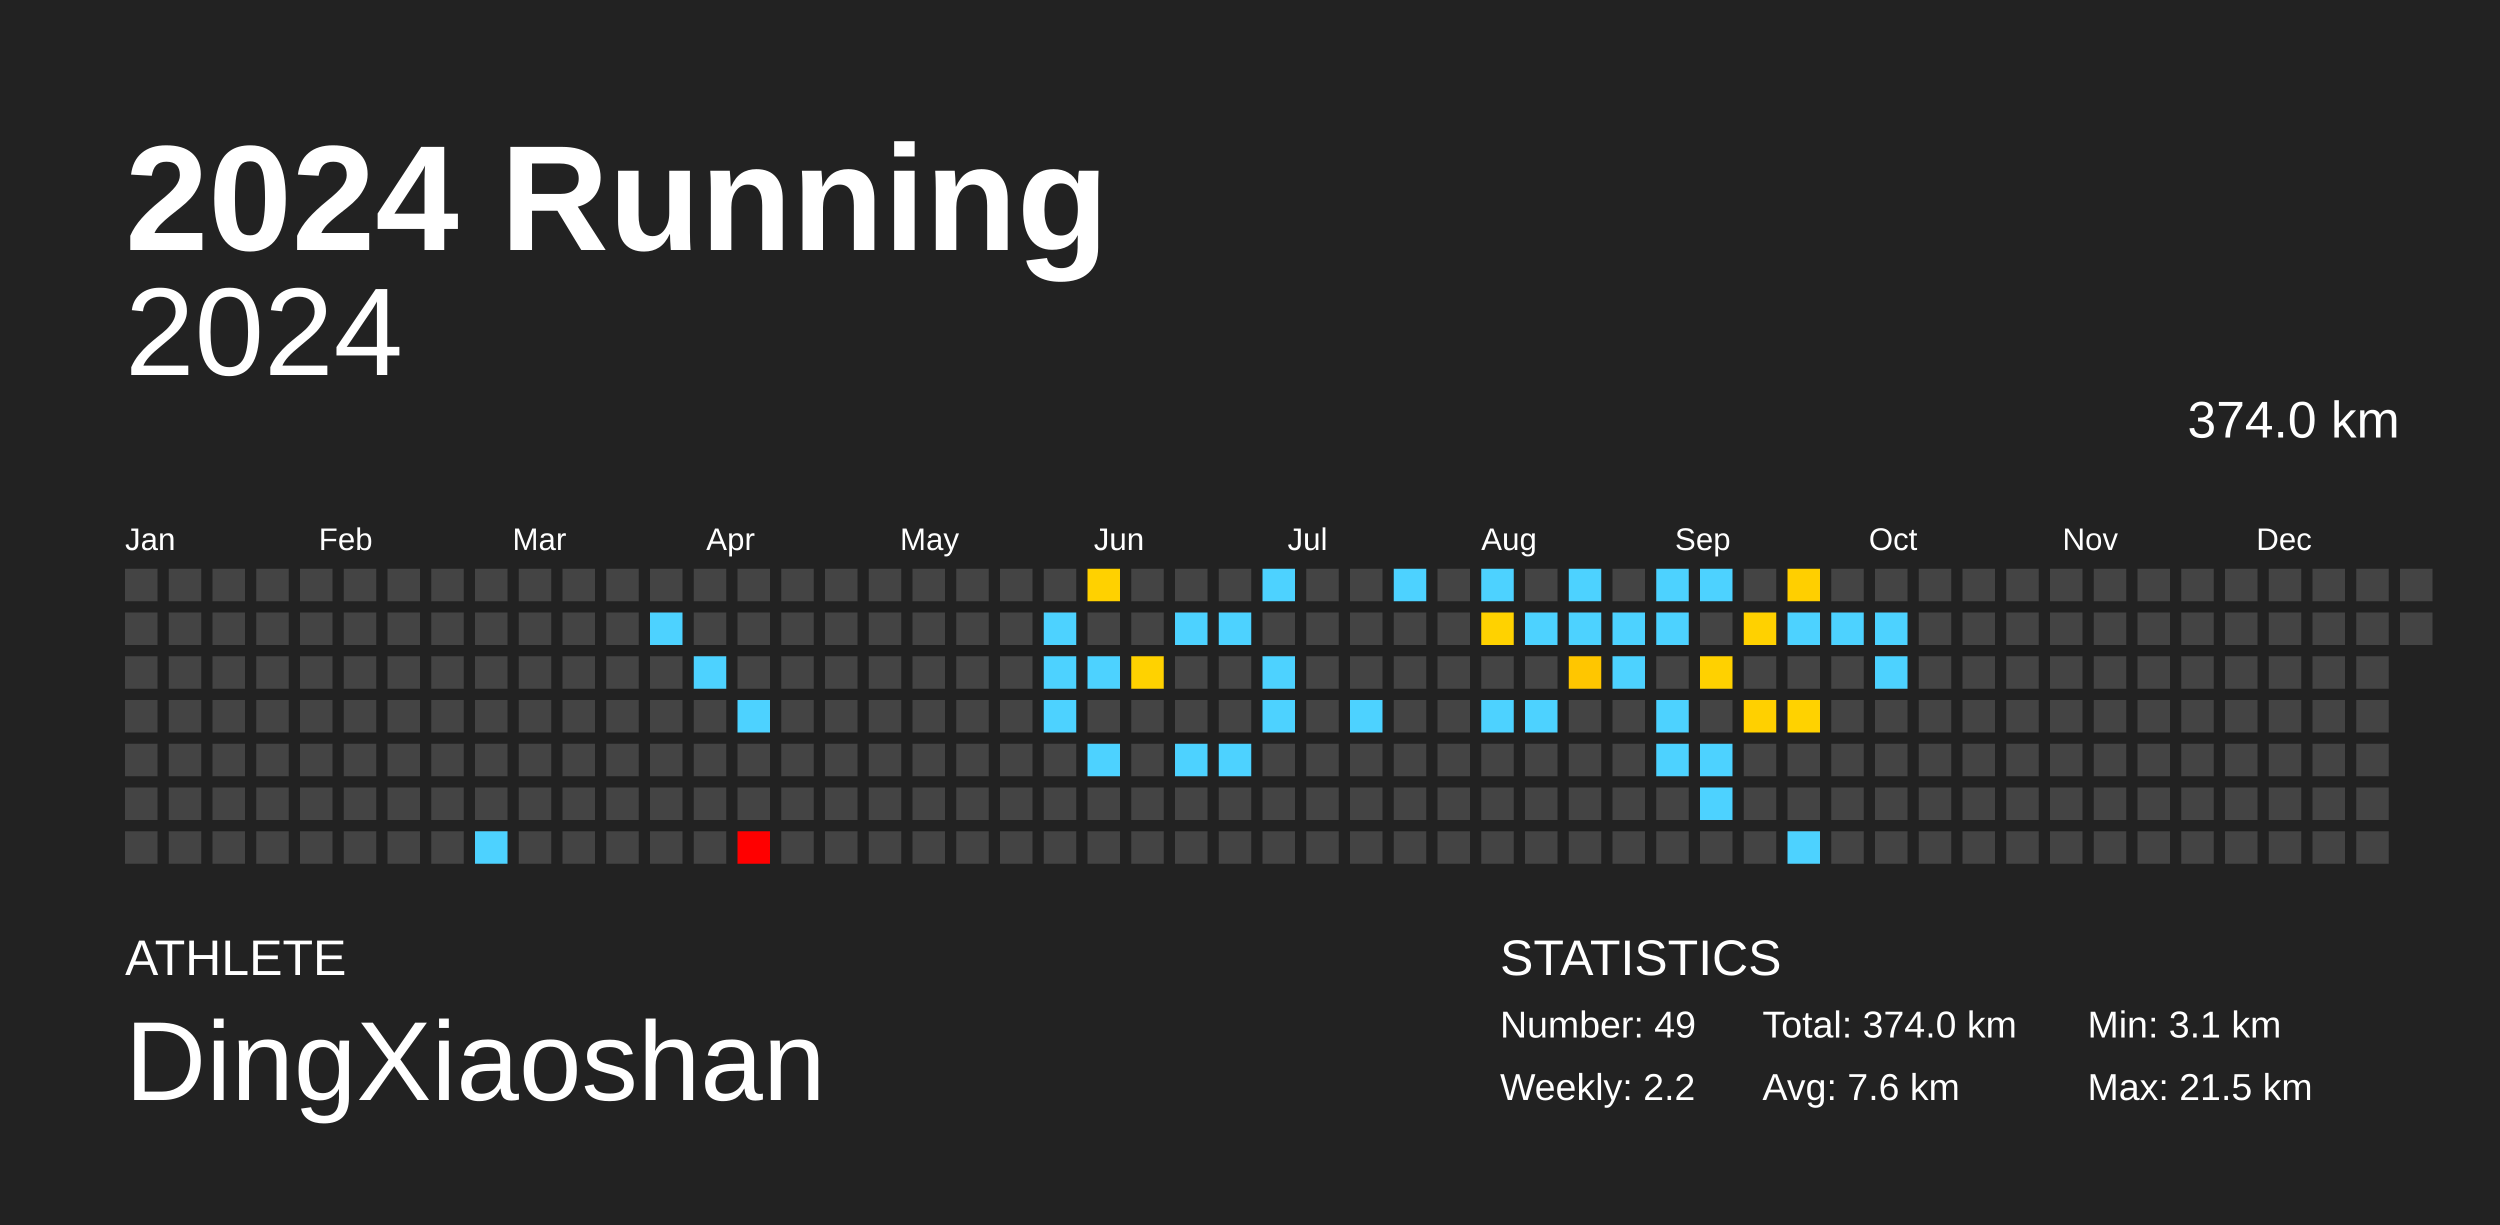
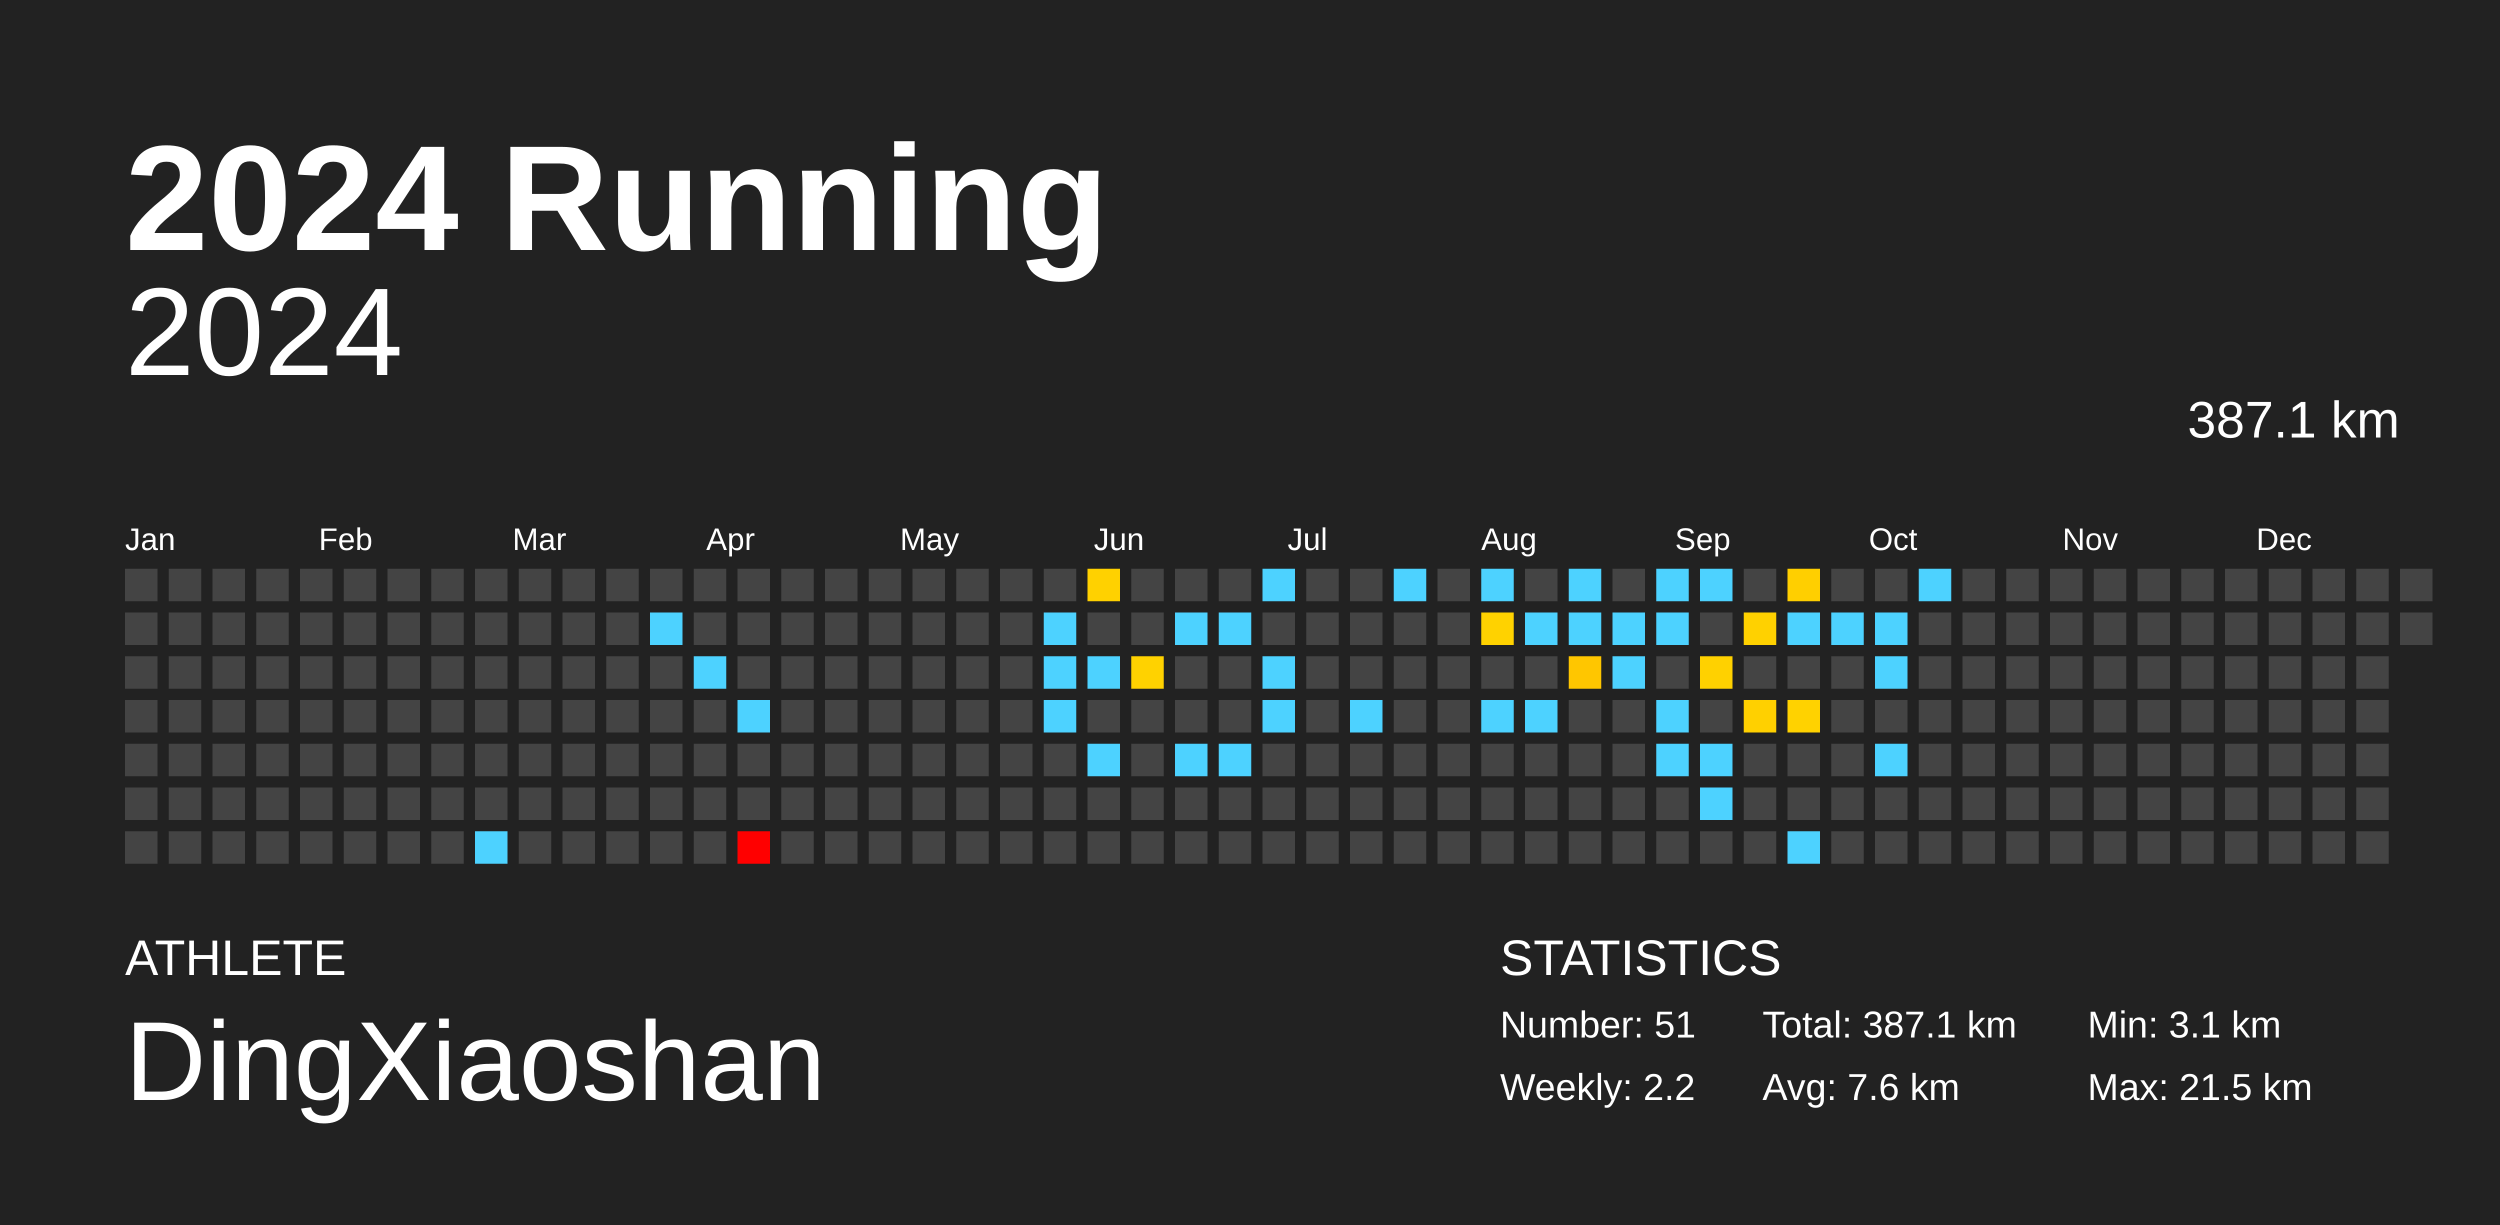
<svg xmlns="http://www.w3.org/2000/svg" baseProfile="full" height="98mm" version="1.1" viewBox="0,0,200,98" width="200mm">
  <defs />
  <rect fill="#222222" height="98" width="200" x="0" y="0" />
  <text fill="#FFFFFF" style="font-size:12px; font-family:Arial; font-weight:bold;" x="10" y="20">2024 Running</text>
  <text fill="#FFFFFF" style="font-size:4px; font-family:Arial" x="10" y="78">ATHLETE</text>
  <text fill="#FFFFFF" style="font-size:9px; font-family:Arial" x="10" y="88">DingXiaoshan</text>
  <text fill="#FFFFFF" style="font-size:4px; font-family:Arial" x="120" y="78">STATISTICS</text>
-   <text fill="#FFFFFF" style="font-size:3px; font-family:Arial" x="120" y="83">Number: 49</text>
+   <text fill="#FFFFFF" style="font-size:3px; font-family:Arial" x="120" y="83">Number: 51</text>
  <text fill="#FFFFFF" style="font-size:3px; font-family:Arial" x="120" y="88">Weekly: 2.2</text>
-   <text fill="#FFFFFF" style="font-size:3px; font-family:Arial" x="141" y="83">Total: 374.0 km</text>
+   <text fill="#FFFFFF" style="font-size:3px; font-family:Arial" x="141" y="83">Total: 387.1 km</text>
  <text fill="#FFFFFF" style="font-size:3px; font-family:Arial" x="141" y="88">Avg: 7.6 km</text>
  <text fill="#FFFFFF" style="font-size:3px; font-family:Arial" x="167" y="83">Min: 3.1 km</text>
  <text fill="#FFFFFF" style="font-size:3px; font-family:Arial" x="167" y="88">Max: 21.5 km</text>
  <text alignment-baseline="hanging" fill="#FFFFFF" style="font-size:10.0px; font-family:Arial;" x="10" y="30">2024</text>
-   <text alignment-baseline="hanging" fill="#FFFFFF" style="font-size:4.125px; font-family:Arial;" x="175" y="35">374.0 km</text>
+   <text alignment-baseline="hanging" fill="#FFFFFF" style="font-size:4.125px; font-family:Arial;" x="175" y="35">387.1 km</text>
  <text fill="#FFFFFF" style="font-size:2.5px; font-family:Arial" x="10.0" y="44">Jan</text>
  <text fill="#FFFFFF" style="font-size:2.5px; font-family:Arial" x="25.5" y="44">Feb</text>
  <text fill="#FFFFFF" style="font-size:2.5px; font-family:Arial" x="41.0" y="44">Mar</text>
  <text fill="#FFFFFF" style="font-size:2.5px; font-family:Arial" x="56.5" y="44">Apr</text>
  <text fill="#FFFFFF" style="font-size:2.5px; font-family:Arial" x="72.0" y="44">May</text>
  <text fill="#FFFFFF" style="font-size:2.5px; font-family:Arial" x="87.5" y="44">Jun</text>
  <text fill="#FFFFFF" style="font-size:2.5px; font-family:Arial" x="103.0" y="44">Jul</text>
  <text fill="#FFFFFF" style="font-size:2.5px; font-family:Arial" x="118.5" y="44">Aug</text>
  <text fill="#FFFFFF" style="font-size:2.5px; font-family:Arial" x="134.0" y="44">Sep</text>
  <text fill="#FFFFFF" style="font-size:2.5px; font-family:Arial" x="149.5" y="44">Oct</text>
  <text fill="#FFFFFF" style="font-size:2.5px; font-family:Arial" x="165.0" y="44">Nov</text>
  <text fill="#FFFFFF" style="font-size:2.5px; font-family:Arial" x="180.5" y="44">Dec</text>
  <rect fill="#444444" height="2.6" width="2.6" x="10.0" y="45.5" />
  <rect fill="#444444" height="2.6" width="2.6" x="10.0" y="49.0" />
  <rect fill="#444444" height="2.6" width="2.6" x="10.0" y="52.5" />
  <rect fill="#444444" height="2.6" width="2.6" x="10.0" y="56.0" />
  <rect fill="#444444" height="2.6" width="2.6" x="10.0" y="59.5" />
  <rect fill="#444444" height="2.6" width="2.6" x="10.0" y="63.0" />
  <rect fill="#444444" height="2.6" width="2.6" x="10.0" y="66.5" />
  <rect fill="#444444" height="2.6" width="2.6" x="13.5" y="45.5" />
  <rect fill="#444444" height="2.6" width="2.6" x="13.5" y="49.0" />
  <rect fill="#444444" height="2.6" width="2.6" x="13.5" y="52.5" />
  <rect fill="#444444" height="2.6" width="2.6" x="13.5" y="56.0" />
  <rect fill="#444444" height="2.6" width="2.6" x="13.5" y="59.5" />
  <rect fill="#444444" height="2.6" width="2.6" x="13.5" y="63.0" />
  <rect fill="#444444" height="2.6" width="2.6" x="13.5" y="66.5" />
  <rect fill="#444444" height="2.6" width="2.6" x="17.0" y="45.5" />
  <rect fill="#444444" height="2.6" width="2.6" x="17.0" y="49.0" />
  <rect fill="#444444" height="2.6" width="2.6" x="17.0" y="52.5" />
  <rect fill="#444444" height="2.6" width="2.6" x="17.0" y="56.0" />
  <rect fill="#444444" height="2.6" width="2.6" x="17.0" y="59.5" />
  <rect fill="#444444" height="2.6" width="2.6" x="17.0" y="63.0" />
  <rect fill="#444444" height="2.6" width="2.6" x="17.0" y="66.5" />
  <rect fill="#444444" height="2.6" width="2.6" x="20.5" y="45.5" />
  <rect fill="#444444" height="2.6" width="2.6" x="20.5" y="49.0" />
  <rect fill="#444444" height="2.6" width="2.6" x="20.5" y="52.5" />
  <rect fill="#444444" height="2.6" width="2.6" x="20.5" y="56.0" />
  <rect fill="#444444" height="2.6" width="2.6" x="20.5" y="59.5" />
  <rect fill="#444444" height="2.6" width="2.6" x="20.5" y="63.0" />
  <rect fill="#444444" height="2.6" width="2.6" x="20.5" y="66.5" />
  <rect fill="#444444" height="2.6" width="2.6" x="24.0" y="45.5" />
  <rect fill="#444444" height="2.6" width="2.6" x="24.0" y="49.0" />
  <rect fill="#444444" height="2.6" width="2.6" x="24.0" y="52.5" />
  <rect fill="#444444" height="2.6" width="2.6" x="24.0" y="56.0" />
  <rect fill="#444444" height="2.6" width="2.6" x="24.0" y="59.5" />
  <rect fill="#444444" height="2.6" width="2.6" x="24.0" y="63.0" />
  <rect fill="#444444" height="2.6" width="2.6" x="24.0" y="66.5" />
  <rect fill="#444444" height="2.6" width="2.6" x="27.5" y="45.5" />
  <rect fill="#444444" height="2.6" width="2.6" x="27.5" y="49.0" />
  <rect fill="#444444" height="2.6" width="2.6" x="27.5" y="52.5" />
  <rect fill="#444444" height="2.6" width="2.6" x="27.5" y="56.0" />
  <rect fill="#444444" height="2.6" width="2.6" x="27.5" y="59.5" />
  <rect fill="#444444" height="2.6" width="2.6" x="27.5" y="63.0" />
  <rect fill="#444444" height="2.6" width="2.6" x="27.5" y="66.5" />
  <rect fill="#444444" height="2.6" width="2.6" x="31.0" y="45.5" />
  <rect fill="#444444" height="2.6" width="2.6" x="31.0" y="49.0" />
  <rect fill="#444444" height="2.6" width="2.6" x="31.0" y="52.5" />
  <rect fill="#444444" height="2.6" width="2.6" x="31.0" y="56.0" />
  <rect fill="#444444" height="2.6" width="2.6" x="31.0" y="59.5" />
  <rect fill="#444444" height="2.6" width="2.6" x="31.0" y="63.0" />
  <rect fill="#444444" height="2.6" width="2.6" x="31.0" y="66.5" />
  <rect fill="#444444" height="2.6" width="2.6" x="34.5" y="45.5" />
  <rect fill="#444444" height="2.6" width="2.6" x="34.5" y="49.0" />
  <rect fill="#444444" height="2.6" width="2.6" x="34.5" y="52.5" />
  <rect fill="#444444" height="2.6" width="2.6" x="34.5" y="56.0" />
  <rect fill="#444444" height="2.6" width="2.6" x="34.5" y="59.5" />
  <rect fill="#444444" height="2.6" width="2.6" x="34.5" y="63.0" />
  <rect fill="#444444" height="2.6" width="2.6" x="34.5" y="66.5" />
  <rect fill="#444444" height="2.6" width="2.6" x="38.0" y="45.5" />
  <rect fill="#444444" height="2.6" width="2.6" x="38.0" y="49.0" />
  <rect fill="#444444" height="2.6" width="2.6" x="38.0" y="52.5" />
  <rect fill="#444444" height="2.6" width="2.6" x="38.0" y="56.0" />
  <rect fill="#444444" height="2.6" width="2.6" x="38.0" y="59.5" />
  <rect fill="#444444" height="2.6" width="2.6" x="38.0" y="63.0" />
  <rect fill="#4dd2ff" height="2.6" width="2.6" x="38.0" y="66.5" />
  <rect fill="#444444" height="2.6" width="2.6" x="41.5" y="45.5" />
  <rect fill="#444444" height="2.6" width="2.6" x="41.5" y="49.0" />
  <rect fill="#444444" height="2.6" width="2.6" x="41.5" y="52.5" />
  <rect fill="#444444" height="2.6" width="2.6" x="41.5" y="56.0" />
  <rect fill="#444444" height="2.6" width="2.6" x="41.5" y="59.5" />
  <rect fill="#444444" height="2.6" width="2.6" x="41.5" y="63.0" />
  <rect fill="#444444" height="2.6" width="2.6" x="41.5" y="66.5" />
  <rect fill="#444444" height="2.6" width="2.6" x="45.0" y="45.5" />
  <rect fill="#444444" height="2.6" width="2.6" x="45.0" y="49.0" />
  <rect fill="#444444" height="2.6" width="2.6" x="45.0" y="52.5" />
  <rect fill="#444444" height="2.6" width="2.6" x="45.0" y="56.0" />
  <rect fill="#444444" height="2.6" width="2.6" x="45.0" y="59.5" />
  <rect fill="#444444" height="2.6" width="2.6" x="45.0" y="63.0" />
  <rect fill="#444444" height="2.6" width="2.6" x="45.0" y="66.5" />
  <rect fill="#444444" height="2.6" width="2.6" x="48.5" y="45.5" />
  <rect fill="#444444" height="2.6" width="2.6" x="48.5" y="49.0" />
  <rect fill="#444444" height="2.6" width="2.6" x="48.5" y="52.5" />
  <rect fill="#444444" height="2.6" width="2.6" x="48.5" y="56.0" />
  <rect fill="#444444" height="2.6" width="2.6" x="48.5" y="59.5" />
  <rect fill="#444444" height="2.6" width="2.6" x="48.5" y="63.0" />
  <rect fill="#444444" height="2.6" width="2.6" x="48.5" y="66.5" />
  <rect fill="#444444" height="2.6" width="2.6" x="52.0" y="45.5" />
  <rect fill="#4dd2ff" height="2.6" width="2.6" x="52.0" y="49.0" />
  <rect fill="#444444" height="2.6" width="2.6" x="52.0" y="52.5" />
  <rect fill="#444444" height="2.6" width="2.6" x="52.0" y="56.0" />
  <rect fill="#444444" height="2.6" width="2.6" x="52.0" y="59.5" />
  <rect fill="#444444" height="2.6" width="2.6" x="52.0" y="63.0" />
  <rect fill="#444444" height="2.6" width="2.6" x="52.0" y="66.5" />
  <rect fill="#444444" height="2.6" width="2.6" x="55.5" y="45.5" />
  <rect fill="#444444" height="2.6" width="2.6" x="55.5" y="49.0" />
  <rect fill="#4dd2ff" height="2.6" width="2.6" x="55.5" y="52.5" />
  <rect fill="#444444" height="2.6" width="2.6" x="55.5" y="56.0" />
  <rect fill="#444444" height="2.6" width="2.6" x="55.5" y="59.5" />
  <rect fill="#444444" height="2.6" width="2.6" x="55.5" y="63.0" />
  <rect fill="#444444" height="2.6" width="2.6" x="55.5" y="66.5" />
  <rect fill="#444444" height="2.6" width="2.6" x="59.0" y="45.5" />
  <rect fill="#444444" height="2.6" width="2.6" x="59.0" y="49.0" />
  <rect fill="#444444" height="2.6" width="2.6" x="59.0" y="52.5" />
  <rect fill="#4dd2ff" height="2.6" width="2.6" x="59.0" y="56.0" />
  <rect fill="#444444" height="2.6" width="2.6" x="59.0" y="59.5" />
  <rect fill="#444444" height="2.6" width="2.6" x="59.0" y="63.0" />
  <rect fill="red" height="2.6" width="2.6" x="59.0" y="66.5" />
  <rect fill="#444444" height="2.6" width="2.6" x="62.5" y="45.5" />
  <rect fill="#444444" height="2.6" width="2.6" x="62.5" y="49.0" />
  <rect fill="#444444" height="2.6" width="2.6" x="62.5" y="52.5" />
  <rect fill="#444444" height="2.6" width="2.6" x="62.5" y="56.0" />
  <rect fill="#444444" height="2.6" width="2.6" x="62.5" y="59.5" />
  <rect fill="#444444" height="2.6" width="2.6" x="62.5" y="63.0" />
  <rect fill="#444444" height="2.6" width="2.6" x="62.5" y="66.5" />
  <rect fill="#444444" height="2.6" width="2.6" x="66.0" y="45.5" />
  <rect fill="#444444" height="2.6" width="2.6" x="66.0" y="49.0" />
  <rect fill="#444444" height="2.6" width="2.6" x="66.0" y="52.5" />
  <rect fill="#444444" height="2.6" width="2.6" x="66.0" y="56.0" />
  <rect fill="#444444" height="2.6" width="2.6" x="66.0" y="59.5" />
  <rect fill="#444444" height="2.6" width="2.6" x="66.0" y="63.0" />
  <rect fill="#444444" height="2.6" width="2.6" x="66.0" y="66.5" />
  <rect fill="#444444" height="2.6" width="2.6" x="69.5" y="45.5" />
  <rect fill="#444444" height="2.6" width="2.6" x="69.5" y="49.0" />
  <rect fill="#444444" height="2.6" width="2.6" x="69.5" y="52.5" />
  <rect fill="#444444" height="2.6" width="2.6" x="69.5" y="56.0" />
  <rect fill="#444444" height="2.6" width="2.6" x="69.5" y="59.5" />
  <rect fill="#444444" height="2.6" width="2.6" x="69.5" y="63.0" />
  <rect fill="#444444" height="2.6" width="2.6" x="69.5" y="66.5" />
  <rect fill="#444444" height="2.6" width="2.6" x="73.0" y="45.5" />
  <rect fill="#444444" height="2.6" width="2.6" x="73.0" y="49.0" />
  <rect fill="#444444" height="2.6" width="2.6" x="73.0" y="52.5" />
  <rect fill="#444444" height="2.6" width="2.6" x="73.0" y="56.0" />
  <rect fill="#444444" height="2.6" width="2.6" x="73.0" y="59.5" />
  <rect fill="#444444" height="2.6" width="2.6" x="73.0" y="63.0" />
  <rect fill="#444444" height="2.6" width="2.6" x="73.0" y="66.5" />
  <rect fill="#444444" height="2.6" width="2.6" x="76.5" y="45.5" />
  <rect fill="#444444" height="2.6" width="2.6" x="76.5" y="49.0" />
  <rect fill="#444444" height="2.6" width="2.6" x="76.5" y="52.5" />
  <rect fill="#444444" height="2.6" width="2.6" x="76.5" y="56.0" />
  <rect fill="#444444" height="2.6" width="2.6" x="76.5" y="59.5" />
  <rect fill="#444444" height="2.6" width="2.6" x="76.5" y="63.0" />
  <rect fill="#444444" height="2.6" width="2.6" x="76.5" y="66.5" />
  <rect fill="#444444" height="2.6" width="2.6" x="80.0" y="45.5" />
  <rect fill="#444444" height="2.6" width="2.6" x="80.0" y="49.0" />
  <rect fill="#444444" height="2.6" width="2.6" x="80.0" y="52.5" />
  <rect fill="#444444" height="2.6" width="2.6" x="80.0" y="56.0" />
  <rect fill="#444444" height="2.6" width="2.6" x="80.0" y="59.5" />
  <rect fill="#444444" height="2.6" width="2.6" x="80.0" y="63.0" />
  <rect fill="#444444" height="2.6" width="2.6" x="80.0" y="66.5" />
  <rect fill="#444444" height="2.6" width="2.6" x="83.5" y="45.5" />
  <rect fill="#4dd2ff" height="2.6" width="2.6" x="83.5" y="49.0" />
  <rect fill="#4dd2ff" height="2.6" width="2.6" x="83.5" y="52.5" />
  <rect fill="#4dd2ff" height="2.6" width="2.6" x="83.5" y="56.0" />
  <rect fill="#444444" height="2.6" width="2.6" x="83.5" y="59.5" />
  <rect fill="#444444" height="2.6" width="2.6" x="83.5" y="63.0" />
  <rect fill="#444444" height="2.6" width="2.6" x="83.5" y="66.5" />
  <rect fill="#ffd100" height="2.6" width="2.6" x="87.0" y="45.5" />
  <rect fill="#444444" height="2.6" width="2.6" x="87.0" y="49.0" />
  <rect fill="#4dd2ff" height="2.6" width="2.6" x="87.0" y="52.5" />
  <rect fill="#444444" height="2.6" width="2.6" x="87.0" y="56.0" />
  <rect fill="#4dd2ff" height="2.6" width="2.6" x="87.0" y="59.5" />
  <rect fill="#444444" height="2.6" width="2.6" x="87.0" y="63.0" />
  <rect fill="#444444" height="2.6" width="2.6" x="87.0" y="66.5" />
  <rect fill="#444444" height="2.6" width="2.6" x="90.5" y="45.5" />
  <rect fill="#444444" height="2.6" width="2.6" x="90.5" y="49.0" />
  <rect fill="#ffd200" height="2.6" width="2.6" x="90.5" y="52.5" />
  <rect fill="#444444" height="2.6" width="2.6" x="90.5" y="56.0" />
  <rect fill="#444444" height="2.6" width="2.6" x="90.5" y="59.5" />
  <rect fill="#444444" height="2.6" width="2.6" x="90.5" y="63.0" />
  <rect fill="#444444" height="2.6" width="2.6" x="90.5" y="66.5" />
  <rect fill="#444444" height="2.6" width="2.6" x="94.0" y="45.5" />
  <rect fill="#4dd2ff" height="2.6" width="2.6" x="94.0" y="49.0" />
  <rect fill="#444444" height="2.6" width="2.6" x="94.0" y="52.5" />
  <rect fill="#444444" height="2.6" width="2.6" x="94.0" y="56.0" />
  <rect fill="#4dd2ff" height="2.6" width="2.6" x="94.0" y="59.5" />
  <rect fill="#444444" height="2.6" width="2.6" x="94.0" y="63.0" />
  <rect fill="#444444" height="2.6" width="2.6" x="94.0" y="66.5" />
  <rect fill="#444444" height="2.6" width="2.6" x="97.5" y="45.5" />
  <rect fill="#4dd2ff" height="2.6" width="2.6" x="97.5" y="49.0" />
  <rect fill="#444444" height="2.6" width="2.6" x="97.5" y="52.5" />
  <rect fill="#444444" height="2.6" width="2.6" x="97.5" y="56.0" />
  <rect fill="#4dd2ff" height="2.6" width="2.6" x="97.5" y="59.5" />
  <rect fill="#444444" height="2.6" width="2.6" x="97.5" y="63.0" />
  <rect fill="#444444" height="2.6" width="2.6" x="97.5" y="66.5" />
  <rect fill="#4dd2ff" height="2.6" width="2.6" x="101.0" y="45.5" />
  <rect fill="#444444" height="2.6" width="2.6" x="101.0" y="49.0" />
  <rect fill="#4dd2ff" height="2.6" width="2.6" x="101.0" y="52.5" />
  <rect fill="#4dd2ff" height="2.6" width="2.6" x="101.0" y="56.0" />
  <rect fill="#444444" height="2.6" width="2.6" x="101.0" y="59.5" />
  <rect fill="#444444" height="2.6" width="2.6" x="101.0" y="63.0" />
  <rect fill="#444444" height="2.6" width="2.6" x="101.0" y="66.5" />
  <rect fill="#444444" height="2.6" width="2.6" x="104.5" y="45.5" />
  <rect fill="#444444" height="2.6" width="2.6" x="104.5" y="49.0" />
  <rect fill="#444444" height="2.6" width="2.6" x="104.5" y="52.5" />
  <rect fill="#444444" height="2.6" width="2.6" x="104.5" y="56.0" />
  <rect fill="#444444" height="2.6" width="2.6" x="104.5" y="59.5" />
  <rect fill="#444444" height="2.6" width="2.6" x="104.5" y="63.0" />
  <rect fill="#444444" height="2.6" width="2.6" x="104.5" y="66.5" />
  <rect fill="#444444" height="2.6" width="2.6" x="108.0" y="45.5" />
  <rect fill="#444444" height="2.6" width="2.6" x="108.0" y="49.0" />
  <rect fill="#444444" height="2.6" width="2.6" x="108.0" y="52.5" />
  <rect fill="#4dd2ff" height="2.6" width="2.6" x="108.0" y="56.0" />
  <rect fill="#444444" height="2.6" width="2.6" x="108.0" y="59.5" />
  <rect fill="#444444" height="2.6" width="2.6" x="108.0" y="63.0" />
  <rect fill="#444444" height="2.6" width="2.6" x="108.0" y="66.5" />
  <rect fill="#4dd2ff" height="2.6" width="2.6" x="111.5" y="45.5" />
  <rect fill="#444444" height="2.6" width="2.6" x="111.5" y="49.0" />
  <rect fill="#444444" height="2.6" width="2.6" x="111.5" y="52.5" />
  <rect fill="#444444" height="2.6" width="2.6" x="111.5" y="56.0" />
  <rect fill="#444444" height="2.6" width="2.6" x="111.5" y="59.5" />
  <rect fill="#444444" height="2.6" width="2.6" x="111.5" y="63.0" />
  <rect fill="#444444" height="2.6" width="2.6" x="111.5" y="66.5" />
  <rect fill="#444444" height="2.6" width="2.6" x="115.0" y="45.5" />
  <rect fill="#444444" height="2.6" width="2.6" x="115.0" y="49.0" />
  <rect fill="#444444" height="2.6" width="2.6" x="115.0" y="52.5" />
  <rect fill="#444444" height="2.6" width="2.6" x="115.0" y="56.0" />
  <rect fill="#444444" height="2.6" width="2.6" x="115.0" y="59.5" />
  <rect fill="#444444" height="2.6" width="2.6" x="115.0" y="63.0" />
  <rect fill="#444444" height="2.6" width="2.6" x="115.0" y="66.5" />
  <rect fill="#4dd2ff" height="2.6" width="2.6" x="118.5" y="45.5" />
  <rect fill="#ffd200" height="2.6" width="2.6" x="118.5" y="49.0" />
  <rect fill="#444444" height="2.6" width="2.6" x="118.5" y="52.5" />
  <rect fill="#4dd2ff" height="2.6" width="2.6" x="118.5" y="56.0" />
  <rect fill="#444444" height="2.6" width="2.6" x="118.5" y="59.5" />
  <rect fill="#444444" height="2.6" width="2.6" x="118.5" y="63.0" />
  <rect fill="#444444" height="2.6" width="2.6" x="118.5" y="66.5" />
  <rect fill="#444444" height="2.6" width="2.6" x="122.0" y="45.5" />
  <rect fill="#4dd2ff" height="2.6" width="2.6" x="122.0" y="49.0" />
  <rect fill="#444444" height="2.6" width="2.6" x="122.0" y="52.5" />
  <rect fill="#4dd2ff" height="2.6" width="2.6" x="122.0" y="56.0" />
  <rect fill="#444444" height="2.6" width="2.6" x="122.0" y="59.5" />
  <rect fill="#444444" height="2.6" width="2.6" x="122.0" y="63.0" />
  <rect fill="#444444" height="2.6" width="2.6" x="122.0" y="66.5" />
  <rect fill="#4dd2ff" height="2.6" width="2.6" x="125.5" y="45.5" />
  <rect fill="#4dd2ff" height="2.6" width="2.6" x="125.5" y="49.0" />
  <rect fill="#ffc600" height="2.6" width="2.6" x="125.5" y="52.5" />
  <rect fill="#444444" height="2.6" width="2.6" x="125.5" y="56.0" />
  <rect fill="#444444" height="2.6" width="2.6" x="125.5" y="59.5" />
  <rect fill="#444444" height="2.6" width="2.6" x="125.5" y="63.0" />
  <rect fill="#444444" height="2.6" width="2.6" x="125.5" y="66.5" />
  <rect fill="#444444" height="2.6" width="2.6" x="129.0" y="45.5" />
  <rect fill="#4dd2ff" height="2.6" width="2.6" x="129.0" y="49.0" />
  <rect fill="#4dd2ff" height="2.6" width="2.6" x="129.0" y="52.5" />
  <rect fill="#444444" height="2.6" width="2.6" x="129.0" y="56.0" />
  <rect fill="#444444" height="2.6" width="2.6" x="129.0" y="59.5" />
  <rect fill="#444444" height="2.6" width="2.6" x="129.0" y="63.0" />
  <rect fill="#444444" height="2.6" width="2.6" x="129.0" y="66.5" />
  <rect fill="#4dd2ff" height="2.6" width="2.6" x="132.5" y="45.5" />
  <rect fill="#4dd2ff" height="2.6" width="2.6" x="132.5" y="49.0" />
  <rect fill="#444444" height="2.6" width="2.6" x="132.5" y="52.5" />
  <rect fill="#4dd2ff" height="2.6" width="2.6" x="132.5" y="56.0" />
  <rect fill="#4dd2ff" height="2.6" width="2.6" x="132.5" y="59.5" />
  <rect fill="#444444" height="2.6" width="2.6" x="132.5" y="63.0" />
  <rect fill="#444444" height="2.6" width="2.6" x="132.5" y="66.5" />
  <rect fill="#4dd2ff" height="2.6" width="2.6" x="136.0" y="45.5" />
  <rect fill="#444444" height="2.6" width="2.6" x="136.0" y="49.0" />
  <rect fill="#ffd100" height="2.6" width="2.6" x="136.0" y="52.5" />
  <rect fill="#444444" height="2.6" width="2.6" x="136.0" y="56.0" />
  <rect fill="#4dd2ff" height="2.6" width="2.6" x="136.0" y="59.5" />
  <rect fill="#4dd2ff" height="2.6" width="2.6" x="136.0" y="63.0" />
  <rect fill="#444444" height="2.6" width="2.6" x="136.0" y="66.5" />
  <rect fill="#444444" height="2.6" width="2.6" x="139.5" y="45.5" />
  <rect fill="#ffd100" height="2.6" width="2.6" x="139.5" y="49.0" />
  <rect fill="#444444" height="2.6" width="2.6" x="139.5" y="52.5" />
  <rect fill="#ffd000" height="2.6" width="2.6" x="139.5" y="56.0" />
  <rect fill="#444444" height="2.6" width="2.6" x="139.5" y="59.5" />
  <rect fill="#444444" height="2.6" width="2.6" x="139.5" y="63.0" />
  <rect fill="#444444" height="2.6" width="2.6" x="139.5" y="66.5" />
  <rect fill="#ffcf00" height="2.6" width="2.6" x="143.0" y="45.5" />
  <rect fill="#4dd2ff" height="2.6" width="2.6" x="143.0" y="49.0" />
  <rect fill="#444444" height="2.6" width="2.6" x="143.0" y="52.5" />
  <rect fill="#ffd200" height="2.6" width="2.6" x="143.0" y="56.0" />
  <rect fill="#444444" height="2.6" width="2.6" x="143.0" y="59.5" />
  <rect fill="#444444" height="2.6" width="2.6" x="143.0" y="63.0" />
  <rect fill="#4dd2ff" height="2.6" width="2.6" x="143.0" y="66.5" />
  <rect fill="#444444" height="2.6" width="2.6" x="146.5" y="45.5" />
  <rect fill="#4dd2ff" height="2.6" width="2.6" x="146.5" y="49.0" />
  <rect fill="#444444" height="2.6" width="2.6" x="146.5" y="52.5" />
  <rect fill="#444444" height="2.6" width="2.6" x="146.5" y="56.0" />
  <rect fill="#444444" height="2.6" width="2.6" x="146.5" y="59.5" />
  <rect fill="#444444" height="2.6" width="2.6" x="146.5" y="63.0" />
  <rect fill="#444444" height="2.6" width="2.6" x="146.5" y="66.5" />
  <rect fill="#444444" height="2.6" width="2.6" x="150.0" y="45.5" />
  <rect fill="#4dd2ff" height="2.6" width="2.6" x="150.0" y="49.0" />
  <rect fill="#4dd2ff" height="2.6" width="2.6" x="150.0" y="52.5" />
  <rect fill="#444444" height="2.6" width="2.6" x="150.0" y="56.0" />
-   <rect fill="#444444" height="2.6" width="2.6" x="150.0" y="59.5" />
+   <rect fill="#4dd2ff" height="2.6" width="2.6" x="150.0" y="59.5" />
  <rect fill="#444444" height="2.6" width="2.6" x="150.0" y="63.0" />
  <rect fill="#444444" height="2.6" width="2.6" x="150.0" y="66.5" />
-   <rect fill="#444444" height="2.6" width="2.6" x="153.5" y="45.5" />
+   <rect fill="#4dd2ff" height="2.6" width="2.6" x="153.5" y="45.5" />
  <rect fill="#444444" height="2.6" width="2.6" x="153.5" y="49.0" />
  <rect fill="#444444" height="2.6" width="2.6" x="153.5" y="52.5" />
  <rect fill="#444444" height="2.6" width="2.6" x="153.5" y="56.0" />
  <rect fill="#444444" height="2.6" width="2.6" x="153.5" y="59.5" />
  <rect fill="#444444" height="2.6" width="2.6" x="153.5" y="63.0" />
  <rect fill="#444444" height="2.6" width="2.6" x="153.5" y="66.5" />
  <rect fill="#444444" height="2.6" width="2.6" x="157.0" y="45.5" />
  <rect fill="#444444" height="2.6" width="2.6" x="157.0" y="49.0" />
  <rect fill="#444444" height="2.6" width="2.6" x="157.0" y="52.5" />
  <rect fill="#444444" height="2.6" width="2.6" x="157.0" y="56.0" />
  <rect fill="#444444" height="2.6" width="2.6" x="157.0" y="59.5" />
  <rect fill="#444444" height="2.6" width="2.6" x="157.0" y="63.0" />
  <rect fill="#444444" height="2.6" width="2.6" x="157.0" y="66.5" />
  <rect fill="#444444" height="2.6" width="2.6" x="160.5" y="45.5" />
  <rect fill="#444444" height="2.6" width="2.6" x="160.5" y="49.0" />
  <rect fill="#444444" height="2.6" width="2.6" x="160.5" y="52.5" />
  <rect fill="#444444" height="2.6" width="2.6" x="160.5" y="56.0" />
  <rect fill="#444444" height="2.6" width="2.6" x="160.5" y="59.5" />
  <rect fill="#444444" height="2.6" width="2.6" x="160.5" y="63.0" />
  <rect fill="#444444" height="2.6" width="2.6" x="160.5" y="66.5" />
  <rect fill="#444444" height="2.6" width="2.6" x="164.0" y="45.5" />
  <rect fill="#444444" height="2.6" width="2.6" x="164.0" y="49.0" />
  <rect fill="#444444" height="2.6" width="2.6" x="164.0" y="52.5" />
  <rect fill="#444444" height="2.6" width="2.6" x="164.0" y="56.0" />
  <rect fill="#444444" height="2.6" width="2.6" x="164.0" y="59.5" />
  <rect fill="#444444" height="2.6" width="2.6" x="164.0" y="63.0" />
  <rect fill="#444444" height="2.6" width="2.6" x="164.0" y="66.5" />
  <rect fill="#444444" height="2.6" width="2.6" x="167.5" y="45.5" />
  <rect fill="#444444" height="2.6" width="2.6" x="167.5" y="49.0" />
  <rect fill="#444444" height="2.6" width="2.6" x="167.5" y="52.5" />
  <rect fill="#444444" height="2.6" width="2.6" x="167.5" y="56.0" />
  <rect fill="#444444" height="2.6" width="2.6" x="167.5" y="59.5" />
  <rect fill="#444444" height="2.6" width="2.6" x="167.5" y="63.0" />
  <rect fill="#444444" height="2.6" width="2.6" x="167.5" y="66.5" />
  <rect fill="#444444" height="2.6" width="2.6" x="171.0" y="45.5" />
  <rect fill="#444444" height="2.6" width="2.6" x="171.0" y="49.0" />
  <rect fill="#444444" height="2.6" width="2.6" x="171.0" y="52.5" />
  <rect fill="#444444" height="2.6" width="2.6" x="171.0" y="56.0" />
  <rect fill="#444444" height="2.6" width="2.6" x="171.0" y="59.5" />
  <rect fill="#444444" height="2.6" width="2.6" x="171.0" y="63.0" />
  <rect fill="#444444" height="2.6" width="2.6" x="171.0" y="66.5" />
  <rect fill="#444444" height="2.6" width="2.6" x="174.5" y="45.5" />
  <rect fill="#444444" height="2.6" width="2.6" x="174.5" y="49.0" />
  <rect fill="#444444" height="2.6" width="2.6" x="174.5" y="52.5" />
  <rect fill="#444444" height="2.6" width="2.6" x="174.5" y="56.0" />
  <rect fill="#444444" height="2.6" width="2.6" x="174.5" y="59.5" />
  <rect fill="#444444" height="2.6" width="2.6" x="174.5" y="63.0" />
  <rect fill="#444444" height="2.6" width="2.6" x="174.5" y="66.5" />
  <rect fill="#444444" height="2.6" width="2.6" x="178.0" y="45.5" />
  <rect fill="#444444" height="2.6" width="2.6" x="178.0" y="49.0" />
  <rect fill="#444444" height="2.6" width="2.6" x="178.0" y="52.5" />
  <rect fill="#444444" height="2.6" width="2.6" x="178.0" y="56.0" />
  <rect fill="#444444" height="2.6" width="2.6" x="178.0" y="59.5" />
  <rect fill="#444444" height="2.6" width="2.6" x="178.0" y="63.0" />
  <rect fill="#444444" height="2.6" width="2.6" x="178.0" y="66.5" />
  <rect fill="#444444" height="2.6" width="2.6" x="181.5" y="45.5" />
  <rect fill="#444444" height="2.6" width="2.6" x="181.5" y="49.0" />
  <rect fill="#444444" height="2.6" width="2.6" x="181.5" y="52.5" />
  <rect fill="#444444" height="2.6" width="2.6" x="181.5" y="56.0" />
  <rect fill="#444444" height="2.6" width="2.6" x="181.5" y="59.5" />
  <rect fill="#444444" height="2.6" width="2.6" x="181.5" y="63.0" />
  <rect fill="#444444" height="2.6" width="2.6" x="181.5" y="66.5" />
  <rect fill="#444444" height="2.6" width="2.6" x="185.0" y="45.5" />
  <rect fill="#444444" height="2.6" width="2.6" x="185.0" y="49.0" />
  <rect fill="#444444" height="2.6" width="2.6" x="185.0" y="52.5" />
  <rect fill="#444444" height="2.6" width="2.6" x="185.0" y="56.0" />
  <rect fill="#444444" height="2.6" width="2.6" x="185.0" y="59.5" />
  <rect fill="#444444" height="2.6" width="2.6" x="185.0" y="63.0" />
  <rect fill="#444444" height="2.6" width="2.6" x="185.0" y="66.5" />
  <rect fill="#444444" height="2.6" width="2.6" x="188.5" y="45.5" />
  <rect fill="#444444" height="2.6" width="2.6" x="188.5" y="49.0" />
  <rect fill="#444444" height="2.6" width="2.6" x="188.5" y="52.5" />
  <rect fill="#444444" height="2.6" width="2.6" x="188.5" y="56.0" />
  <rect fill="#444444" height="2.6" width="2.6" x="188.5" y="59.5" />
  <rect fill="#444444" height="2.6" width="2.6" x="188.5" y="63.0" />
  <rect fill="#444444" height="2.6" width="2.6" x="188.5" y="66.5" />
  <rect fill="#444444" height="2.6" width="2.6" x="192.0" y="45.5" />
  <rect fill="#444444" height="2.6" width="2.6" x="192.0" y="49.0" />
</svg>
